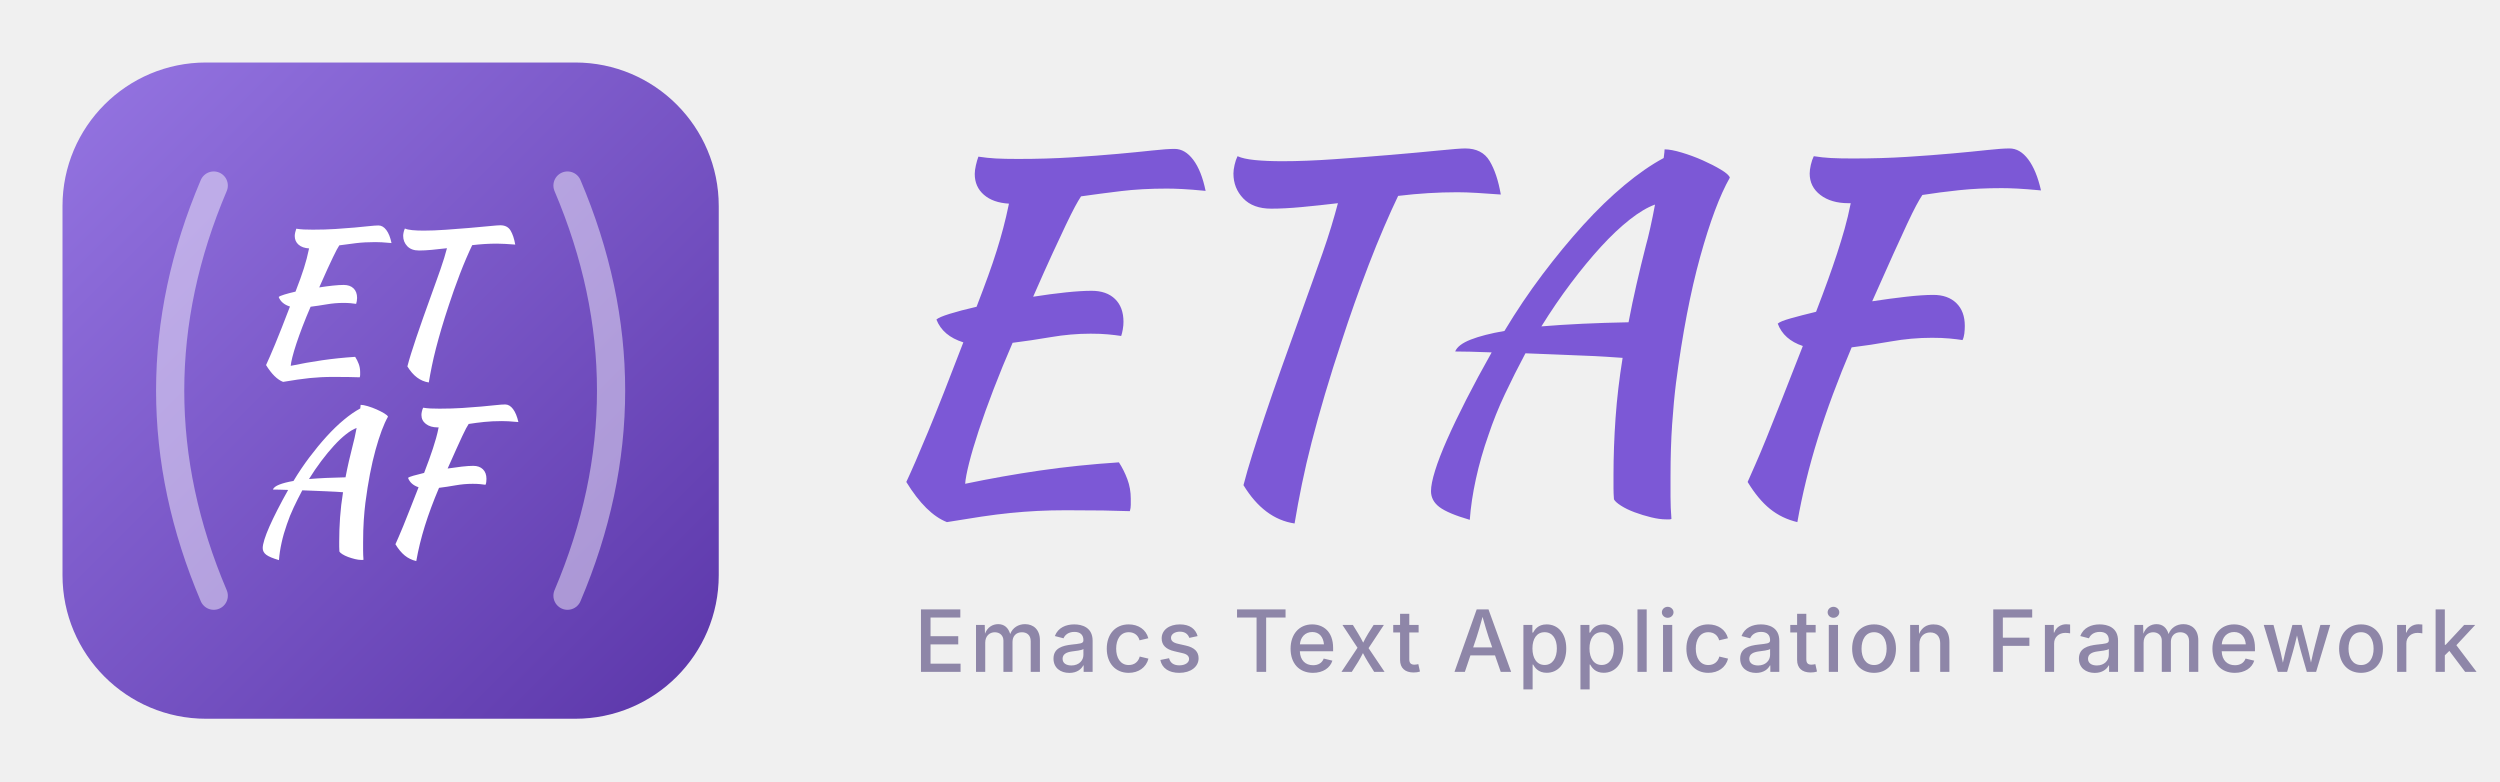
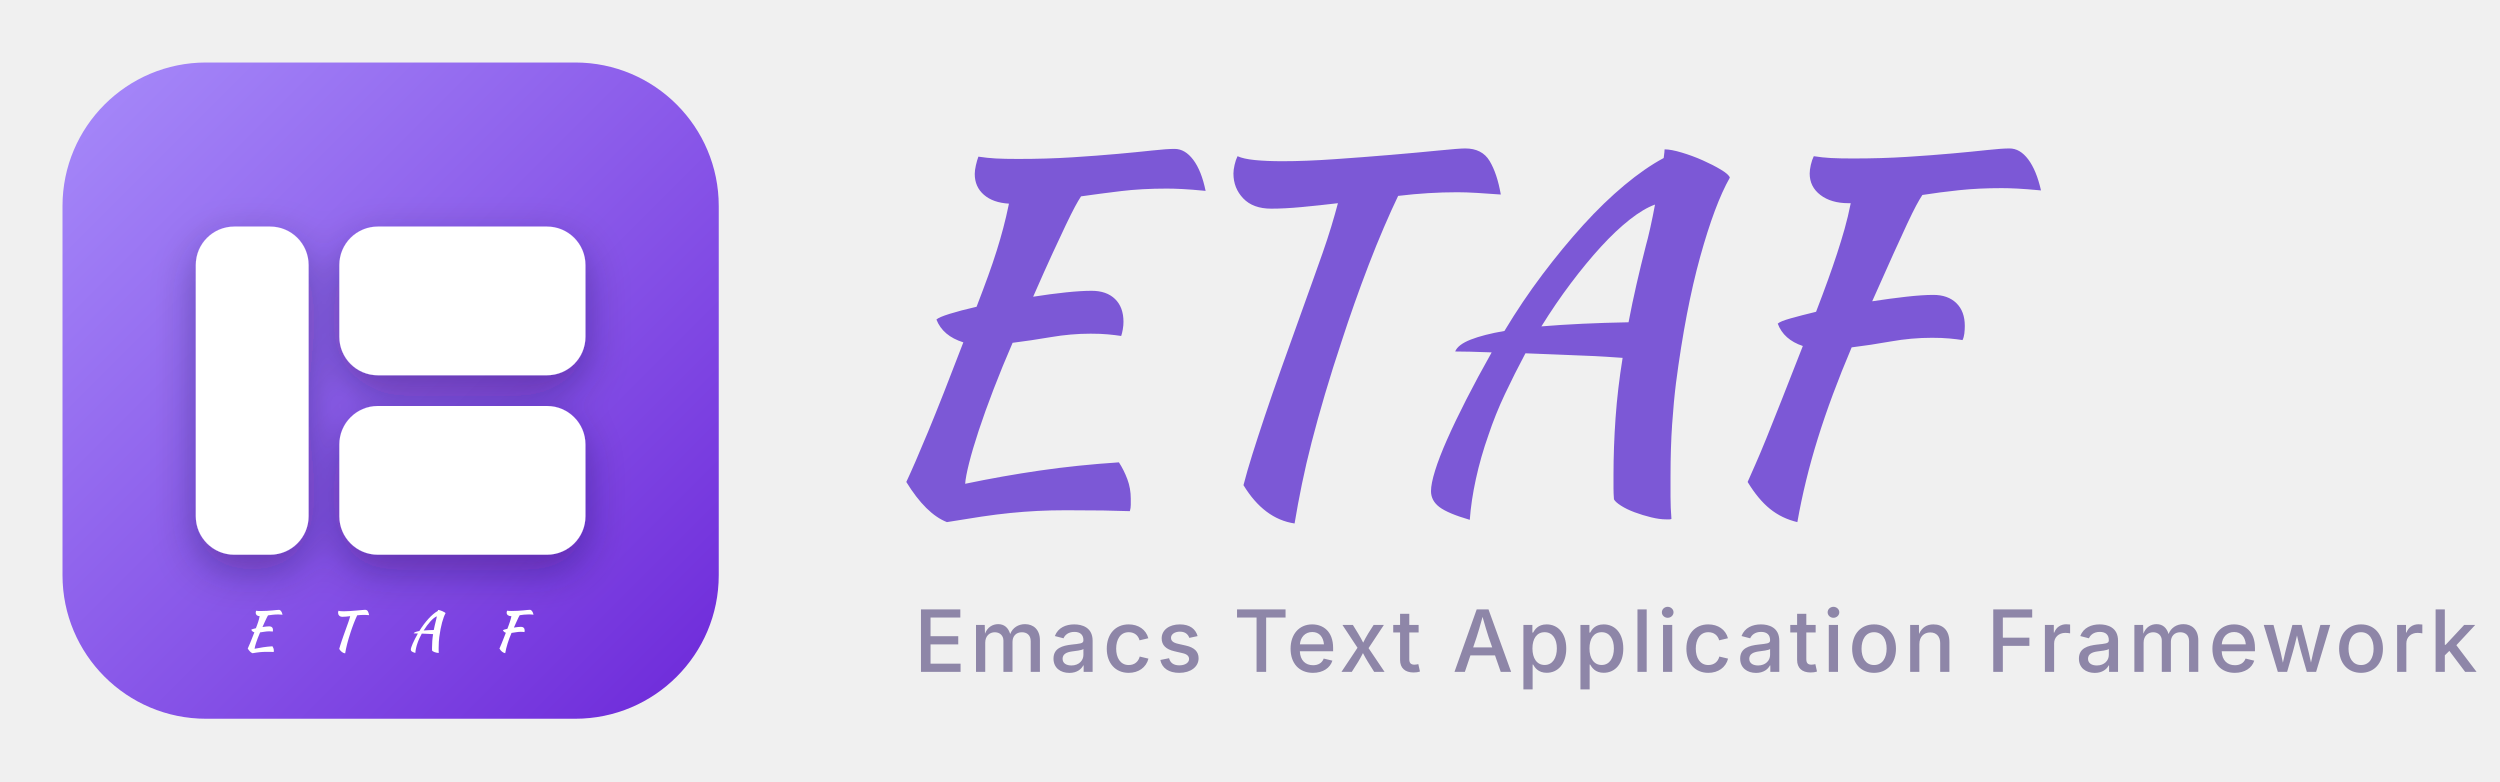
<svg xmlns="http://www.w3.org/2000/svg" width="640" height="200" viewBox="0 0 640 200">
  <svg x="16" y="16" width="168" height="168" viewBox="0 0 512 512">
    <defs>
      <linearGradient id="etaf-bg" x1="0" y1="0" x2="1" y2="1">
-         <stop offset="0" stop-color="#9575E2" />
-         <stop offset="1" stop-color="#5B36A9" />
+         <stop offset="0" stop-color="#A78BFA" />
+         <stop offset="1" stop-color="#6D28D9" />
      </linearGradient>
+       <filter id="block-shadow" x="-30%" y="-30%" width="160%" height="160%">
+         <feDropShadow dx="0" dy="12" stdDeviation="16" flood-color="#1E0A3C" flood-opacity="0.35" />
+       </filter>
    </defs>
    <rect width="512" height="512" rx="112" fill="url(#etaf-bg)" />
-     <g fill="none" stroke="#FFFFFF" stroke-opacity=".45" stroke-width="22" stroke-linecap="round">
-       <path d="M118 96 Q50 256 118 416" />
-       <path d="M394 96 Q462 256 394 416" />
+     <g filter="url(#block-shadow)">
+       <rect x="104" y="128" width="88" height="256" rx="30" fill="#FFFFFF" />
+       <rect x="216" y="128" width="192" height="116" rx="30" fill="#FFFFFF" />
+       <rect x="216" y="268" width="192" height="116" rx="30" fill="#FFFFFF" />
    </g>
-     <path transform="translate(142.7 237.1) scale(0.1492)" d="M514 -426Q547 -426 565.5 -408.0Q584 -390 584 -358Q584 -350 582.5 -341.5Q581 -333 579 -327Q566 -329 550.0 -330.5Q534 -332 512 -332Q469 -332 425.0 -324.5Q381 -317 341 -312Q318 -259 299.0 -209.5Q280 -160 266.5 -119.0Q253 -78 245.5 -48.0Q238 -18 237 -3Q318 -20 400.5 -32.0Q483 -44 574 -50Q585 -33 592.5 -13.0Q600 7 600 30Q600 36 600.0 43.0Q600 50 598 57Q570 56 539.0 55.5Q508 55 458 55Q425 55 395.5 56.5Q366 58 336.0 61.0Q306 64 272.5 69.0Q239 74 197 81Q151 63 108 -7Q125 -43 155.5 -116.5Q186 -190 233 -313Q188 -327 174 -363Q179 -368 203.0 -375.5Q227 -383 262 -391Q277 -430 287.5 -459.0Q298 -488 306.0 -513.5Q314 -539 320.5 -563.5Q327 -588 333 -617Q298 -619 278.0 -636.5Q258 -654 258 -682Q258 -690 260.5 -701.0Q263 -712 266 -720Q286 -717 304.5 -716.0Q323 -715 353 -715Q416 -715 471.0 -718.5Q526 -722 570.5 -726.0Q615 -730 647.0 -733.5Q679 -737 696 -737Q719 -737 737.0 -713.0Q755 -689 764 -645Q733 -648 713.5 -649.0Q694 -650 679 -650Q624 -650 578.5 -644.5Q533 -639 491 -633Q485 -624 477.5 -610.0Q470 -596 458.0 -571.0Q446 -546 428.5 -508.0Q411 -470 386 -413Q424 -419 457.5 -422.5Q491 -426 514 -426ZM908 -606Q868 -606 846.5 -628.5Q825 -651 825 -683Q825 -691 827.5 -702.0Q830 -713 834 -721Q847 -715 872.5 -712.5Q898 -710 932 -710Q983 -710 1047.5 -714.5Q1112 -719 1171.0 -724.0Q1230 -729 1275.0 -733.5Q1320 -738 1333 -738Q1370 -738 1386.5 -710.5Q1403 -683 1411 -637Q1385 -639 1359.5 -640.5Q1334 -642 1316 -642Q1284 -642 1251.5 -640.0Q1219 -638 1186 -634Q1172 -605 1155.0 -565.5Q1138 -526 1121.5 -483.0Q1105 -440 1090.0 -397.5Q1075 -355 1064 -321Q1042 -255 1025.5 -199.0Q1009 -143 996.5 -94.5Q984 -46 975.0 -2.0Q966 42 959 84Q892 74 847 0Q855 -31 866.5 -67.5Q878 -104 893.5 -150.5Q909 -197 930.0 -256.0Q951 -315 978 -390Q988 -418 999.0 -448.5Q1010 -479 1020.5 -509.0Q1031 -539 1039.5 -567.0Q1048 -595 1054 -618Q1012 -613 974.5 -609.5Q937 -606 908 -606Z" fill="#FFFFFF" />
-     <path transform="translate(147.1 376.9) scale(0.1492)" d="M146 76Q98 62 79.5 48.0Q61 34 61 13Q61 -3 70.0 -32.0Q79 -61 96.5 -100.5Q114 -140 138.5 -188.0Q163 -236 194 -291Q168 -292 147.5 -292.5Q127 -293 114 -293Q120 -308 148.0 -319.0Q176 -330 222 -338Q261 -403 305.5 -462.0Q350 -521 395.0 -570.5Q440 -620 485.0 -657.5Q530 -695 571 -717Q572 -724 572.5 -729.0Q573 -734 573 -736Q587 -736 610.5 -729.0Q634 -722 656.5 -712.0Q679 -702 696.5 -691.5Q714 -681 716 -674Q683 -616 651.0 -500.5Q619 -385 598 -224Q593 -184 589.5 -133.0Q586 -82 586 -19Q586 3 586.0 26.0Q586 49 588 74Q586 75 584.0 75.0Q582 75 576 75Q562 75 543.5 70.5Q525 66 507.5 59.5Q490 53 477.5 45.0Q465 37 462 31Q461 18 461.0 5.5Q461 -7 461 -21Q461 -83 465.5 -147.0Q470 -211 481 -279Q467 -280 444.0 -281.5Q421 -283 392.5 -284.0Q364 -285 331.5 -286.5Q299 -288 268 -289Q244 -244 223.0 -199.5Q202 -155 187 -110Q170 -62 159.5 -14.0Q149 34 146 76ZM532 -525Q536 -539 541.5 -563.5Q547 -588 552 -615Q527 -606 496.5 -582.0Q466 -558 433.5 -522.5Q401 -487 367.5 -442.5Q334 -398 303 -348Q387 -355 494 -357Q502 -399 511.5 -440.5Q521 -482 532 -525ZM1162 -417Q1194 -417 1212.5 -399.0Q1231 -381 1231 -349Q1231 -341 1230.0 -332.5Q1229 -324 1226 -318Q1213 -320 1197.0 -321.5Q1181 -323 1159 -323Q1114 -323 1069.0 -315.0Q1024 -307 983 -302Q938 -196 909.0 -103.0Q880 -10 864 81Q830 73 804.0 52.0Q778 31 755 -7Q762 -23 772.0 -45.5Q782 -68 796.0 -102.5Q810 -137 829.5 -186.5Q849 -236 876 -305Q834 -319 821 -354Q826 -359 849.0 -365.5Q872 -372 905 -380Q920 -419 931.0 -449.5Q942 -480 951.0 -507.5Q960 -535 967.5 -561.5Q975 -588 981 -618H976Q938 -618 914.5 -636.0Q891 -654 891 -683Q891 -691 893.5 -702.0Q896 -713 900 -721Q919 -718 937.5 -717.0Q956 -716 986 -716Q1049 -716 1104.0 -719.5Q1159 -723 1203.5 -727.0Q1248 -731 1280.0 -734.5Q1312 -738 1329 -738Q1352 -738 1370.0 -714.0Q1388 -690 1398 -646Q1366 -649 1346.5 -650.0Q1327 -651 1312 -651Q1261 -651 1218.5 -646.5Q1176 -642 1138 -636Q1132 -627 1124.5 -613.0Q1117 -599 1105.0 -573.5Q1093 -548 1074.5 -507.0Q1056 -466 1028 -403Q1067 -409 1102.5 -413.0Q1138 -417 1162 -417Z" fill="#FFFFFF" />
+     <g fill="#FFFFFF" transform="translate(140.06 412.69) scale(0.13788)">
+       <g transform="translate(0.00 325.20)">
+         <path d="M 154.199 -127.801 C 160.801 -127.801 165.949 -126 169.648 -122.398 C 173.352 -118.801 175.199 -113.801 175.199 -107.398 C 175.199 -105.801 175.051 -104.148 174.75 -102.449 C 174.449 -100.75 174.102 -99.301 173.699 -98.102 C 171.102 -98.5 168.199 -98.852 165 -99.148 C 161.801 -99.449 158 -99.602 153.602 -99.602 C 145 -99.602 136.301 -98.852 127.5 -97.352 C 118.699 -95.852 110.301 -94.602 102.301 -93.602 C 97.699 -83 93.5 -72.75 89.699 -62.852 C 85.898 -52.949 82.648 -43.898 79.949 -35.699 C 77.25 -27.5 75.148 -20.398 73.648 -14.398 C 72.148 -8.398 71.301 -3.898 71.102 -0.898 C 87.301 -4.301 103.648 -7.199 120.148 -9.602 C 136.648 -12 154 -13.801 172.199 -15 C 174.398 -11.602 176.25 -7.898 177.75 -3.898 C 179.25 0.102 180 4.398 180 9 C 180 10.199 180 11.5 180 12.898 C 180 14.301 179.801 15.699 179.398 17.102 C 173.801 16.898 167.898 16.75 161.699 16.648 C 155.5 16.551 147.398 16.5 137.398 16.5 C 130.801 16.5 124.551 16.648 118.648 16.949 C 112.75 17.25 106.801 17.699 100.801 18.301 C 94.801 18.898 88.449 19.699 81.75 20.699 C 75.051 21.699 67.5 22.898 59.102 24.301 C 49.898 20.699 41 11.898 32.398 -2.102 C 35.801 -9.301 40.551 -20.25 46.648 -34.949 C 52.75 -49.648 60.5 -69.301 69.898 -93.898 C 60.898 -96.699 55 -101.699 52.199 -108.898 C 53.199 -109.898 56.102 -111.148 60.898 -112.648 C 65.699 -114.148 71.602 -115.699 78.602 -117.301 C 81.602 -125.102 84.148 -131.898 86.25 -137.699 C 88.352 -143.5 90.199 -148.949 91.801 -154.051 C 93.398 -159.148 94.852 -164.148 96.148 -169.051 C 97.449 -173.949 98.699 -179.301 99.898 -185.102 C 92.898 -185.5 87.398 -187.449 83.398 -190.949 C 79.398 -194.449 77.398 -199 77.398 -204.602 C 77.398 -206.199 77.648 -208.102 78.148 -210.301 C 78.648 -212.5 79.199 -214.398 79.801 -216 C 83.801 -215.398 87.648 -215 91.352 -214.801 C 95.051 -214.602 99.898 -214.5 105.898 -214.5 C 118.5 -214.5 130.301 -214.852 141.301 -215.551 C 152.301 -216.25 162.25 -217 171.148 -217.801 C 180.051 -218.602 187.699 -219.352 194.102 -220.051 C 200.5 -220.75 205.398 -221.102 208.801 -221.102 C 213.398 -221.102 217.5 -218.699 221.102 -213.898 C 224.699 -209.102 227.398 -202.301 229.199 -193.5 C 223 -194.102 217.949 -194.5 214.051 -194.699 C 210.148 -194.898 206.699 -195 203.699 -195 C 192.699 -195 182.648 -194.449 173.551 -193.352 C 164.449 -192.25 155.699 -191.102 147.301 -189.898 C 146.102 -188.102 144.75 -185.801 143.25 -183 C 141.75 -180.199 139.801 -176.301 137.398 -171.301 C 135 -166.301 132.051 -160 128.551 -152.398 C 125.051 -144.801 120.801 -135.301 115.801 -123.898 C 123.398 -125.102 130.551 -126.051 137.25 -126.75 C 143.949 -127.449 149.602 -127.801 154.199 -127.801 Z M 154.199 -127.801 " />
+       </g>
+       <g transform="translate(478.62 325.20)">
+         <path d="M 89.699 -181.801 C 81.699 -181.801 75.551 -184.051 71.25 -188.551 C 66.949 -193.051 64.801 -198.5 64.801 -204.898 C 64.801 -206.5 65.051 -208.398 65.551 -210.602 C 66.051 -212.801 66.699 -214.699 67.5 -216.301 C 70.102 -215.102 73.949 -214.25 79.051 -213.75 C 84.148 -213.25 90.102 -213 96.898 -213 C 107.102 -213 118.648 -213.449 131.551 -214.352 C 144.449 -215.25 156.801 -216.199 168.602 -217.199 C 180.398 -218.199 190.801 -219.148 199.801 -220.051 C 208.801 -220.949 214.602 -221.398 217.199 -221.398 C 224.602 -221.398 229.949 -218.648 233.25 -213.148 C 236.551 -207.648 239 -200.301 240.602 -191.102 C 235.398 -191.5 230.25 -191.852 225.148 -192.148 C 220.051 -192.449 215.699 -192.602 212.102 -192.602 C 205.699 -192.602 199.25 -192.398 192.75 -192 C 186.25 -191.602 179.699 -191 173.102 -190.199 C 170.301 -184.398 167.199 -177.551 163.801 -169.648 C 160.398 -161.75 157.051 -153.5 153.75 -144.898 C 150.449 -136.301 147.301 -127.75 144.301 -119.25 C 141.301 -110.75 138.699 -103.102 136.5 -96.301 C 132.102 -83.102 128.25 -70.898 124.949 -59.699 C 121.648 -48.5 118.75 -38.051 116.25 -28.352 C 113.75 -18.648 111.602 -9.398 109.801 -0.602 C 108 8.199 106.398 16.801 105 25.199 C 91.602 23.199 80.398 14.801 71.398 0 C 73 -6.199 74.949 -12.949 77.25 -20.25 C 79.551 -27.551 82.25 -35.852 85.352 -45.148 C 88.449 -54.449 92.102 -65 96.301 -76.801 C 100.5 -88.602 105.301 -102 110.699 -117 C 112.699 -122.602 114.801 -128.449 117 -134.551 C 119.199 -140.648 121.352 -146.699 123.449 -152.699 C 125.551 -158.699 127.449 -164.5 129.148 -170.102 C 130.852 -175.699 132.301 -180.801 133.5 -185.398 C 125.102 -184.398 117.148 -183.551 109.648 -182.852 C 102.148 -182.148 95.5 -181.801 89.699 -181.801 Z M 89.699 -181.801 " />
+       </g>
+       <g transform="translate(936.85 325.20)">
+         <path d="M 43.801 22.801 C 34.199 20 27.551 17.199 23.852 14.398 C 20.148 11.602 18.301 8.102 18.301 3.898 C 18.301 0.699 19.199 -3.801 21 -9.602 C 22.801 -15.398 25.449 -22.25 28.949 -30.148 C 32.449 -38.051 36.648 -46.801 41.551 -56.398 C 46.449 -66 52 -76.301 58.199 -87.301 C 53 -87.5 48.352 -87.648 44.25 -87.75 C 40.148 -87.852 36.801 -87.898 34.199 -87.898 C 35.398 -90.898 38.801 -93.5 44.398 -95.699 C 50 -97.898 57.398 -99.801 66.602 -101.398 C 74.398 -114.398 82.75 -126.801 91.648 -138.602 C 100.551 -150.398 109.5 -161.25 118.5 -171.148 C 127.5 -181.051 136.5 -189.75 145.5 -197.25 C 154.5 -204.75 163.102 -210.699 171.301 -215.102 C 171.5 -216.5 171.648 -217.699 171.75 -218.699 C 171.852 -219.699 171.898 -220.398 171.898 -220.801 C 174.699 -220.801 178.449 -220.102 183.148 -218.699 C 187.852 -217.301 192.449 -215.602 196.949 -213.602 C 201.449 -211.602 205.449 -209.551 208.949 -207.449 C 212.449 -205.352 214.398 -203.602 214.801 -202.199 C 208.199 -190.602 201.699 -173.25 195.301 -150.148 C 188.898 -127.051 183.602 -99.398 179.398 -67.199 C 178.398 -59.199 177.551 -50.102 176.852 -39.898 C 176.148 -29.699 175.801 -18.301 175.801 -5.699 C 175.801 -1.301 175.801 3.199 175.801 7.801 C 175.801 12.398 176 17.199 176.398 22.199 C 176 22.398 175.602 22.5 175.199 22.5 C 174.801 22.5 174 22.5 172.801 22.5 C 170 22.5 166.75 22.051 163.051 21.148 C 159.352 20.25 155.75 19.148 152.25 17.852 C 148.75 16.551 145.75 15.102 143.25 13.5 C 140.75 11.898 139.199 10.5 138.602 9.301 C 138.398 6.699 138.301 4.148 138.301 1.648 C 138.301 -0.852 138.301 -3.5 138.301 -6.301 C 138.301 -18.699 138.75 -31.301 139.648 -44.102 C 140.551 -56.898 142.102 -70.102 144.301 -83.699 C 141.5 -83.898 137.801 -84.148 133.199 -84.449 C 128.602 -84.75 123.449 -85 117.75 -85.199 C 112.051 -85.398 105.949 -85.648 99.449 -85.949 C 92.949 -86.25 86.602 -86.5 80.398 -86.699 C 75.602 -77.699 71.102 -68.75 66.898 -59.852 C 62.699 -50.949 59.102 -42 56.102 -33 C 52.699 -23.398 49.949 -13.801 47.852 -4.199 C 45.75 5.398 44.398 14.398 43.801 22.801 Z M 159.602 -157.5 C 160.398 -160.301 161.352 -164.148 162.449 -169.051 C 163.551 -173.949 164.602 -179.102 165.602 -184.5 C 160.602 -182.699 155.051 -179.398 148.949 -174.602 C 142.852 -169.801 136.551 -163.852 130.051 -156.75 C 123.551 -149.648 116.949 -141.648 110.25 -132.75 C 103.551 -123.852 97.102 -114.398 90.898 -104.398 C 107.699 -105.801 126.801 -106.699 148.199 -107.102 C 149.801 -115.5 151.551 -123.852 153.449 -132.148 C 155.352 -140.449 157.398 -148.898 159.602 -157.5 Z M 159.602 -157.5 " />
+       </g>
+       <g transform="translate(1422.66 325.20)">
+         <path d="M 156 -125.102 C 162.398 -125.102 167.449 -123.301 171.148 -119.699 C 174.852 -116.102 176.699 -111.102 176.699 -104.699 C 176.699 -103.102 176.602 -101.449 176.398 -99.75 C 176.199 -98.051 175.801 -96.602 175.199 -95.398 C 172.602 -95.801 169.699 -96.148 166.5 -96.449 C 163.301 -96.75 159.5 -96.898 155.102 -96.898 C 146.102 -96.898 137.102 -96.102 128.102 -94.5 C 119.102 -92.898 110.5 -91.602 102.301 -90.602 C 93.301 -69.398 85.898 -49.5 80.102 -30.898 C 74.301 -12.301 69.801 6.102 66.602 24.301 C 59.801 22.699 53.801 19.801 48.602 15.602 C 43.398 11.398 38.5 5.5 33.898 -2.102 C 35.301 -5.301 37 -9.148 39 -13.648 C 41 -18.148 43.398 -23.852 46.199 -30.75 C 49 -37.648 52.352 -46.051 56.25 -55.949 C 60.148 -65.852 64.801 -77.699 70.199 -91.5 C 61.801 -94.301 56.301 -99.199 53.699 -106.199 C 54.699 -107.199 57.5 -108.352 62.102 -109.648 C 66.699 -110.949 72.301 -112.398 78.898 -114 C 81.898 -121.801 84.5 -128.75 86.699 -134.852 C 88.898 -140.949 90.898 -146.75 92.699 -152.25 C 94.5 -157.75 96.148 -163.148 97.648 -168.449 C 99.148 -173.75 100.5 -179.398 101.699 -185.398 L 100.199 -185.398 C 92.602 -185.398 86.449 -187.199 81.75 -190.801 C 77.051 -194.398 74.699 -199.102 74.699 -204.898 C 74.699 -206.5 74.949 -208.398 75.449 -210.602 C 75.949 -212.801 76.602 -214.699 77.398 -216.301 C 81.199 -215.699 84.949 -215.301 88.648 -215.102 C 92.352 -214.898 97.199 -214.801 103.199 -214.801 C 115.801 -214.801 127.602 -215.148 138.602 -215.852 C 149.602 -216.551 159.551 -217.301 168.449 -218.102 C 177.352 -218.898 185 -219.648 191.398 -220.352 C 197.801 -221.051 202.699 -221.398 206.102 -221.398 C 210.699 -221.398 214.801 -219 218.398 -214.199 C 222 -209.398 224.801 -202.602 226.801 -193.801 C 220.398 -194.398 215.25 -194.801 211.352 -195 C 207.449 -195.199 204 -195.301 201 -195.301 C 190.801 -195.301 181.449 -194.852 172.949 -193.949 C 164.449 -193.051 156.398 -192 148.801 -190.801 C 147.602 -189 146.25 -186.699 144.75 -183.898 C 143.25 -181.102 141.301 -177.148 138.898 -172.051 C 136.5 -166.949 133.449 -160.301 129.75 -152.102 C 126.051 -143.898 121.398 -133.5 115.801 -120.898 C 123.602 -122.102 131.051 -123.102 138.148 -123.898 C 145.25 -124.699 151.199 -125.102 156 -125.102 Z M 156 -125.102 " />
+       </g>
+     </g>
  </svg>
  <path transform="translate(219.4 124.2) scale(0.1168)" d="M514 -426Q547 -426 565.5 -408.0Q584 -390 584 -358Q584 -350 582.5 -341.5Q581 -333 579 -327Q566 -329 550.0 -330.5Q534 -332 512 -332Q469 -332 425.0 -324.5Q381 -317 341 -312Q318 -259 299.0 -209.5Q280 -160 266.5 -119.0Q253 -78 245.5 -48.0Q238 -18 237 -3Q318 -20 400.5 -32.0Q483 -44 574 -50Q585 -33 592.5 -13.0Q600 7 600 30Q600 36 600.0 43.0Q600 50 598 57Q570 56 539.0 55.5Q508 55 458 55Q425 55 395.5 56.5Q366 58 336.0 61.0Q306 64 272.5 69.0Q239 74 197 81Q151 63 108 -7Q125 -43 155.5 -116.5Q186 -190 233 -313Q188 -327 174 -363Q179 -368 203.0 -375.5Q227 -383 262 -391Q277 -430 287.5 -459.0Q298 -488 306.0 -513.5Q314 -539 320.5 -563.5Q327 -588 333 -617Q298 -619 278.0 -636.5Q258 -654 258 -682Q258 -690 260.5 -701.0Q263 -712 266 -720Q286 -717 304.5 -716.0Q323 -715 353 -715Q416 -715 471.0 -718.5Q526 -722 570.5 -726.0Q615 -730 647.0 -733.5Q679 -737 696 -737Q719 -737 737.0 -713.0Q755 -689 764 -645Q733 -648 713.5 -649.0Q694 -650 679 -650Q624 -650 578.5 -644.5Q533 -639 491 -633Q485 -624 477.5 -610.0Q470 -596 458.0 -571.0Q446 -546 428.5 -508.0Q411 -470 386 -413Q424 -419 457.5 -422.5Q491 -426 514 -426ZM908 -606Q868 -606 846.5 -628.5Q825 -651 825 -683Q825 -691 827.5 -702.0Q830 -713 834 -721Q847 -715 872.5 -712.5Q898 -710 932 -710Q983 -710 1047.5 -714.5Q1112 -719 1171.0 -724.0Q1230 -729 1275.0 -733.5Q1320 -738 1333 -738Q1370 -738 1386.5 -710.5Q1403 -683 1411 -637Q1385 -639 1359.5 -640.5Q1334 -642 1316 -642Q1284 -642 1251.5 -640.0Q1219 -638 1186 -634Q1172 -605 1155.0 -565.5Q1138 -526 1121.5 -483.0Q1105 -440 1090.0 -397.5Q1075 -355 1064 -321Q1042 -255 1025.5 -199.0Q1009 -143 996.5 -94.5Q984 -46 975.0 -2.0Q966 42 959 84Q892 74 847 0Q855 -31 866.5 -67.5Q878 -104 893.5 -150.5Q909 -197 930.0 -256.0Q951 -315 978 -390Q988 -418 999.0 -448.5Q1010 -479 1020.5 -509.0Q1031 -539 1039.5 -567.0Q1048 -595 1054 -618Q1012 -613 974.5 -609.5Q937 -606 908 -606ZM1343 76Q1295 62 1276.5 48.0Q1258 34 1258 13Q1258 -3 1267.0 -32.0Q1276 -61 1293.5 -100.5Q1311 -140 1335.5 -188.0Q1360 -236 1391 -291Q1365 -292 1344.5 -292.5Q1324 -293 1311 -293Q1317 -308 1345.0 -319.0Q1373 -330 1419 -338Q1458 -403 1502.5 -462.0Q1547 -521 1592.0 -570.5Q1637 -620 1682.0 -657.5Q1727 -695 1768 -717Q1769 -724 1769.5 -729.0Q1770 -734 1770 -736Q1784 -736 1807.5 -729.0Q1831 -722 1853.5 -712.0Q1876 -702 1893.5 -691.5Q1911 -681 1913 -674Q1880 -616 1848.0 -500.5Q1816 -385 1795 -224Q1790 -184 1786.5 -133.0Q1783 -82 1783 -19Q1783 3 1783.0 26.0Q1783 49 1785 74Q1783 75 1781.0 75.0Q1779 75 1773 75Q1759 75 1740.5 70.5Q1722 66 1704.5 59.5Q1687 53 1674.5 45.0Q1662 37 1659 31Q1658 18 1658.0 5.5Q1658 -7 1658 -21Q1658 -83 1662.5 -147.0Q1667 -211 1678 -279Q1664 -280 1641.0 -281.5Q1618 -283 1589.5 -284.0Q1561 -285 1528.5 -286.5Q1496 -288 1465 -289Q1441 -244 1420.0 -199.5Q1399 -155 1384 -110Q1367 -62 1356.5 -14.0Q1346 34 1343 76ZM1729 -525Q1733 -539 1738.5 -563.5Q1744 -588 1749 -615Q1724 -606 1693.5 -582.0Q1663 -558 1630.5 -522.5Q1598 -487 1564.5 -442.5Q1531 -398 1500 -348Q1584 -355 1691 -357Q1699 -399 1708.5 -440.5Q1718 -482 1729 -525ZM2359 -417Q2391 -417 2409.5 -399.0Q2428 -381 2428 -349Q2428 -341 2427.0 -332.5Q2426 -324 2423 -318Q2410 -320 2394.0 -321.5Q2378 -323 2356 -323Q2311 -323 2266.0 -315.0Q2221 -307 2180 -302Q2135 -196 2106.0 -103.0Q2077 -10 2061 81Q2027 73 2001.0 52.0Q1975 31 1952 -7Q1959 -23 1969.0 -45.5Q1979 -68 1993.0 -102.5Q2007 -137 2026.5 -186.5Q2046 -236 2073 -305Q2031 -319 2018 -354Q2023 -359 2046.0 -365.5Q2069 -372 2102 -380Q2117 -419 2128.0 -449.5Q2139 -480 2148.0 -507.5Q2157 -535 2164.5 -561.5Q2172 -588 2178 -618H2173Q2135 -618 2111.5 -636.0Q2088 -654 2088 -683Q2088 -691 2090.5 -702.0Q2093 -713 2097 -721Q2116 -718 2134.5 -717.0Q2153 -716 2183 -716Q2246 -716 2301.0 -719.5Q2356 -723 2400.5 -727.0Q2445 -731 2477.0 -734.5Q2509 -738 2526 -738Q2549 -738 2567.0 -714.0Q2585 -690 2595 -646Q2563 -649 2543.5 -650.0Q2524 -651 2509 -651Q2458 -651 2415.5 -646.5Q2373 -642 2335 -636Q2329 -627 2321.5 -613.0Q2314 -599 2302.0 -573.5Q2290 -548 2271.5 -507.0Q2253 -466 2225 -403Q2264 -409 2299.5 -413.0Q2335 -417 2359 -417Z" fill="#7C58D6" />
  <text x="234" y="172" font-family="Inter, -apple-system, 'Segoe UI', Helvetica, Arial, sans-serif" font-size="22" font-weight="500" letter-spacing="1" fill="#8E86A8">Emacs Text Application Framework</text>
</svg>
